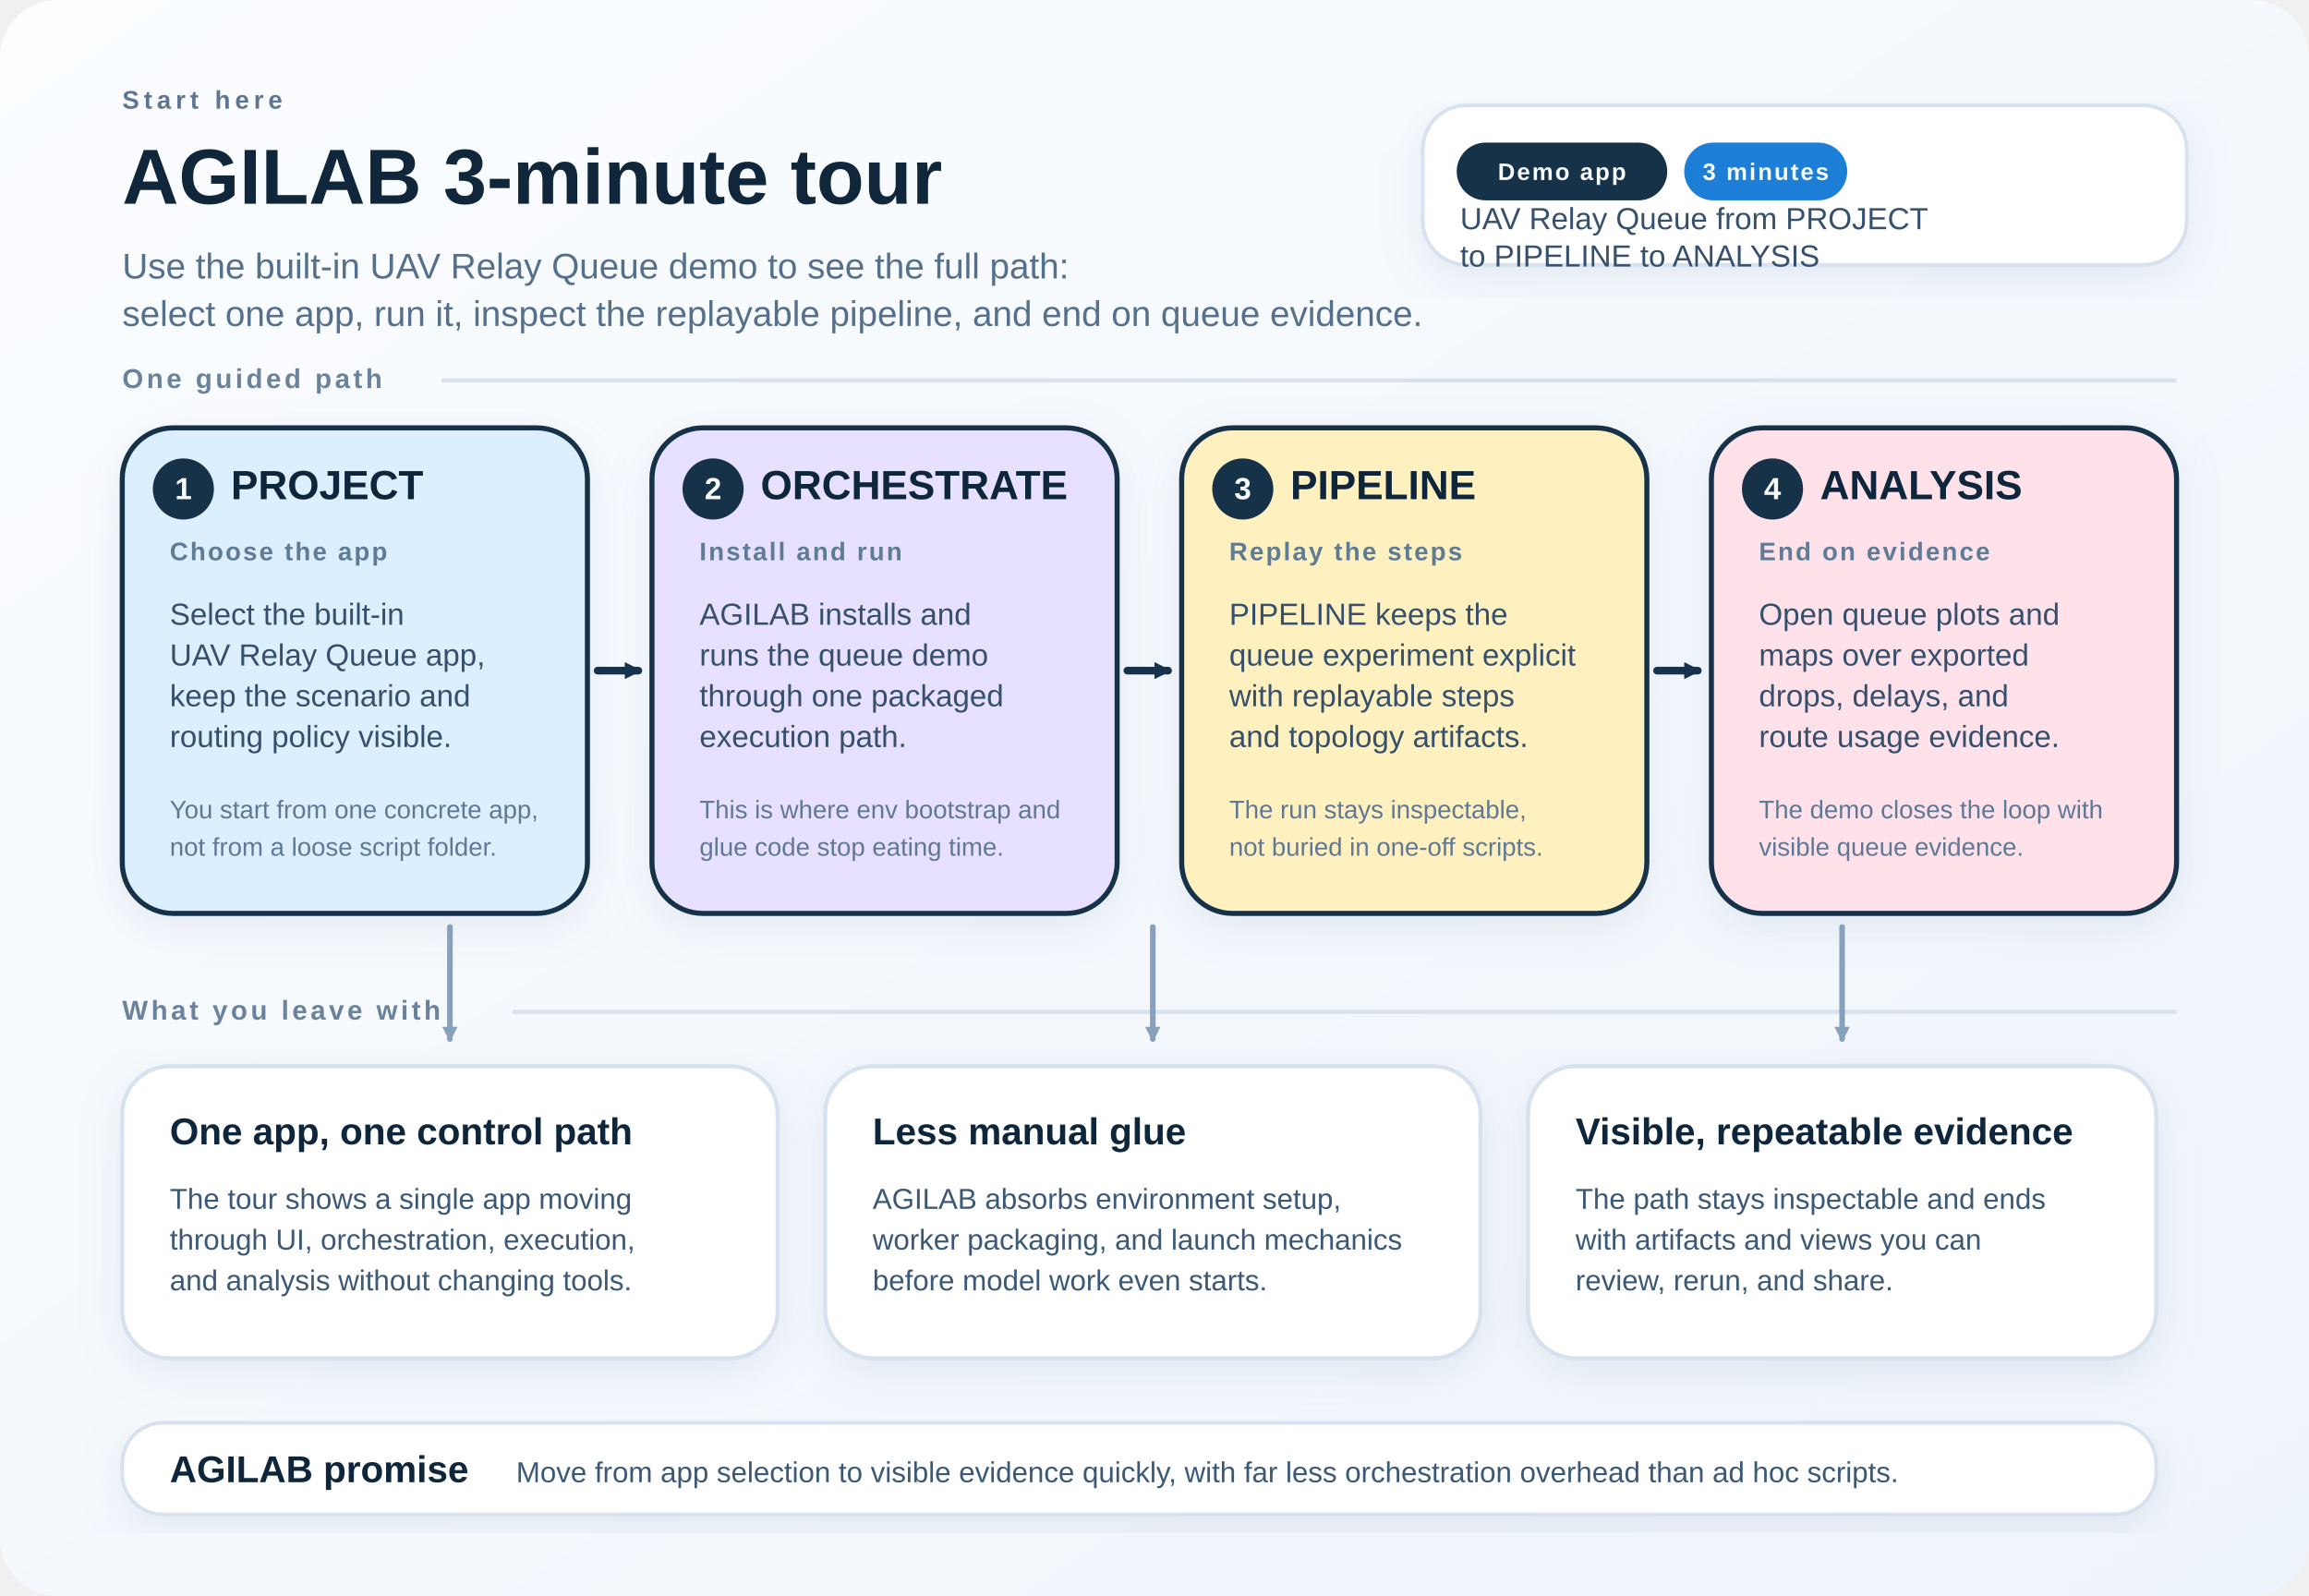
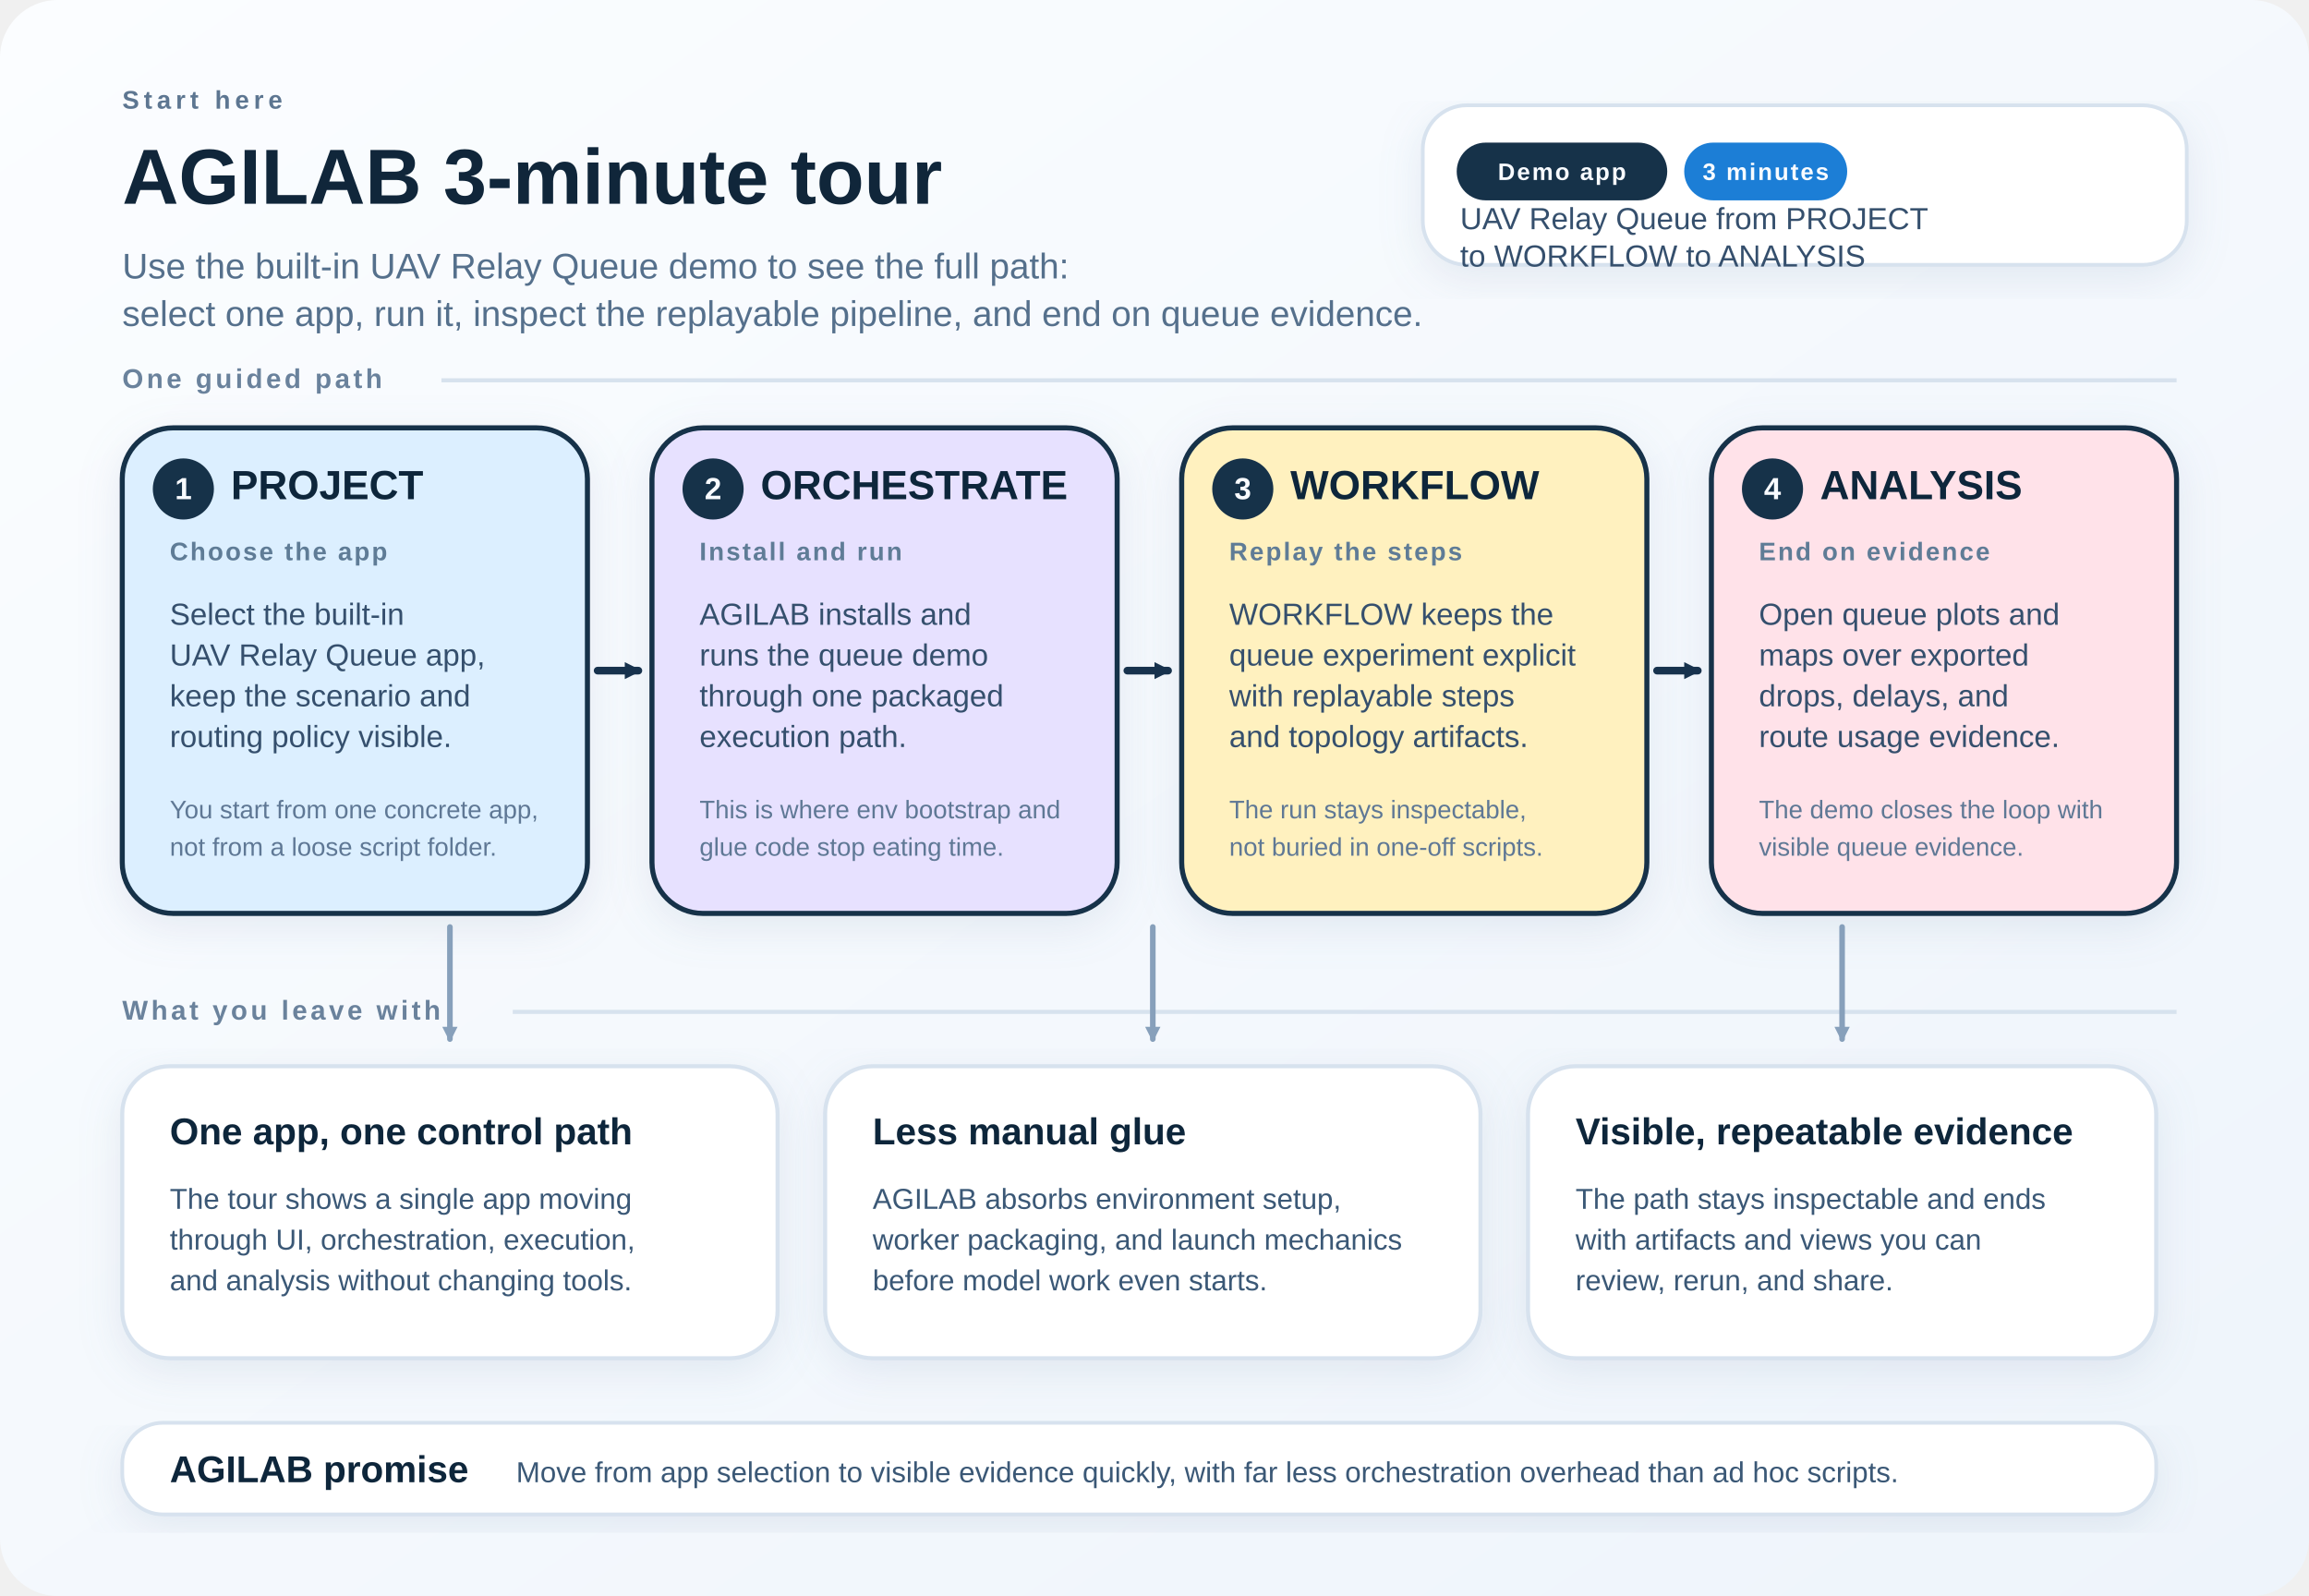
<svg xmlns="http://www.w3.org/2000/svg" width="1360" height="940" viewBox="0 0 1360 940" role="img" aria-labelledby="title desc">
  <defs>
    <style>
      text {
        font-family: Arial, Helvetica, sans-serif;
        fill: #10263a;
      }
      .title {
        font-size: 46px;
        font-weight: 700;
      }
      .subtitle {
        font-size: 21px;
        fill: #55708c;
      }
      .eyebrow {
        font-size: 15px;
        font-weight: 700;
        letter-spacing: 0.18em;
        text-transform: uppercase;
        fill: #5d7691;
      }
      .chip-text {
        font-size: 14px;
        font-weight: 700;
        letter-spacing: 0.08em;
        text-transform: uppercase;
        fill: #f8fbff;
      }
      .section-label {
        font-size: 16px;
        font-weight: 700;
        letter-spacing: 0.12em;
        text-transform: uppercase;
        fill: #6a829c;
      }
      .card-title {
        font-size: 24px;
        font-weight: 700;
      }
      .card-kicker {
        font-size: 15px;
        font-weight: 700;
        fill: #5f7b96;
        letter-spacing: 0.08em;
        text-transform: uppercase;
      }
      .body {
        font-size: 18px;
        fill: #35506d;
      }
      .mini {
        font-size: 15px;
        fill: #5f7895;
      }
      .benefit-title {
        font-size: 22px;
        font-weight: 700;
      }
      .benefit-body {
        font-size: 17px;
        fill: #3a5876;
      }
      .step {
        fill: #18324a;
      }
      .step-text {
        font-size: 18px;
        font-weight: 700;
        fill: #f8fbff;
      }
      .pill-dark {
        fill: #18324a;
      }
      .pill-accent {
        fill: #1c7ed6;
      }
      .line {
        stroke: #d7e2ee;
        stroke-width: 2.4;
      }
      .arrow {
        stroke: #17324d;
        stroke-width: 4.5;
        stroke-linecap: round;
        marker-end: url(#arrowHead);
      }
      .soft-arrow {
        stroke: #87a0bb;
        stroke-width: 3.3;
        stroke-linecap: round;
        marker-end: url(#softArrowHead);
      }
      .card-stroke {
        stroke: #16314a;
        stroke-width: 3;
      }
    </style>
    <linearGradient id="bg" x1="0%" y1="0%" x2="100%" y2="100%">
      <stop offset="0%" stop-color="#fbfdff" />
      <stop offset="100%" stop-color="#eef4fb" />
    </linearGradient>
    <filter id="shadow" x="-10%" y="-10%" width="130%" height="130%">
      <feDropShadow dx="0" dy="7" stdDeviation="12" flood-color="#8da4be" flood-opacity="0.18" />
    </filter>
    <marker id="arrowHead" markerWidth="10" markerHeight="10" refX="8" refY="5" orient="auto" markerUnits="userSpaceOnUse">
      <path d="M 0 0 L 10 5 L 0 10 z" fill="#17324d" />
    </marker>
    <marker id="softArrowHead" markerWidth="9" markerHeight="9" refX="7.2" refY="4.5" orient="auto" markerUnits="userSpaceOnUse">
      <path d="M 0 0 L 9 4.5 L 0 9 z" fill="#87a0bb" />
    </marker>
  </defs>
  <rect x="0" y="0" width="1360" height="940" rx="34" ry="34" fill="url(#bg)" />
  <g transform="translate(72,64)">
    <text class="eyebrow" x="0" y="0">Start here</text>
    <text class="title" x="0" y="56">AGILAB 3-minute tour</text>
    <text class="subtitle" x="0" y="100">
      <tspan x="0" dy="0">Use the built-in UAV Relay Queue demo to see the full path:</tspan>
      <tspan x="0" dy="28">select one app, run it, inspect the replayable pipeline, and end on queue evidence.</tspan>
    </text>
  </g>
  <g transform="translate(838,62)" filter="url(#shadow)">
    <rect x="0" y="0" width="450" height="94" rx="26" ry="26" fill="#ffffff" stroke="#d7e2ee" stroke-width="2.2" />
    <rect x="20" y="22" width="124" height="34" rx="17" ry="17" class="pill-dark" />
    <text class="chip-text" x="82" y="44" text-anchor="middle">Demo app</text>
    <rect x="154" y="22" width="96" height="34" rx="17" ry="17" class="pill-accent" />
    <text class="chip-text" x="202" y="44" text-anchor="middle">3 minutes</text>
    <text class="body" x="22" y="73">
      <tspan x="22" dy="0">UAV Relay Queue from PROJECT</tspan>
-       <tspan x="22" dy="22">to PIPELINE to ANALYSIS</tspan>
+       <tspan x="22" dy="22">to WORKFLOW to ANALYSIS</tspan>
    </text>
  </g>
  <g transform="translate(72,224)">
    <text class="section-label" x="0" y="0" dominant-baseline="middle">One guided path</text>
    <line class="line" x1="188" y1="0" x2="1210" y2="0" />
  </g>
  <g transform="translate(72,252)" filter="url(#shadow)">
    <rect x="0" y="0" width="274" height="286" rx="30" ry="30" fill="#dcefff" class="card-stroke" />
    <circle class="step" cx="36" cy="36" r="18" />
    <text class="step-text" x="36" y="42" text-anchor="middle">1</text>
    <text class="card-title" x="64" y="42">PROJECT</text>
    <text class="card-kicker" x="28" y="78">Choose the app</text>
    <text class="body" x="28" y="116">
      <tspan x="28" dy="0">Select the built-in</tspan>
      <tspan x="28" dy="24">UAV Relay Queue app,</tspan>
      <tspan x="28" dy="24">keep the scenario and</tspan>
      <tspan x="28" dy="24">routing policy visible.</tspan>
    </text>
    <text class="mini" x="28" y="230">
      <tspan x="28" dy="0">You start from one concrete app,</tspan>
      <tspan x="28" dy="22">not from a loose script folder.</tspan>
    </text>
  </g>
  <g transform="translate(384,252)" filter="url(#shadow)">
    <rect x="0" y="0" width="274" height="286" rx="30" ry="30" fill="#e7e1ff" class="card-stroke" />
    <circle class="step" cx="36" cy="36" r="18" />
    <text class="step-text" x="36" y="42" text-anchor="middle">2</text>
    <text class="card-title" x="64" y="42">ORCHESTRATE</text>
    <text class="card-kicker" x="28" y="78">Install and run</text>
    <text class="body" x="28" y="116">
      <tspan x="28" dy="0">AGILAB installs and</tspan>
      <tspan x="28" dy="24">runs the queue demo</tspan>
      <tspan x="28" dy="24">through one packaged</tspan>
      <tspan x="28" dy="24">execution path.</tspan>
    </text>
    <text class="mini" x="28" y="230">
      <tspan x="28" dy="0">This is where env bootstrap and</tspan>
      <tspan x="28" dy="22">glue code stop eating time.</tspan>
    </text>
  </g>
  <g transform="translate(696,252)" filter="url(#shadow)">
    <rect x="0" y="0" width="274" height="286" rx="30" ry="30" fill="#fff1bf" class="card-stroke" />
    <circle class="step" cx="36" cy="36" r="18" />
    <text class="step-text" x="36" y="42" text-anchor="middle">3</text>
-     <text class="card-title" x="64" y="42">PIPELINE</text>
+     <text class="card-title" x="64" y="42">WORKFLOW</text>
    <text class="card-kicker" x="28" y="78">Replay the steps</text>
    <text class="body" x="28" y="116">
-       <tspan x="28" dy="0">PIPELINE keeps the</tspan>
+       <tspan x="28" dy="0">WORKFLOW keeps the</tspan>
      <tspan x="28" dy="24">queue experiment explicit</tspan>
      <tspan x="28" dy="24">with replayable steps</tspan>
      <tspan x="28" dy="24">and topology artifacts.</tspan>
    </text>
    <text class="mini" x="28" y="230">
      <tspan x="28" dy="0">The run stays inspectable,</tspan>
      <tspan x="28" dy="22">not buried in one-off scripts.</tspan>
    </text>
  </g>
  <g transform="translate(1008,252)" filter="url(#shadow)">
    <rect x="0" y="0" width="274" height="286" rx="30" ry="30" fill="#ffe2e9" class="card-stroke" />
    <circle class="step" cx="36" cy="36" r="18" />
    <text class="step-text" x="36" y="42" text-anchor="middle">4</text>
    <text class="card-title" x="64" y="42">ANALYSIS</text>
    <text class="card-kicker" x="28" y="78">End on evidence</text>
    <text class="body" x="28" y="116">
      <tspan x="28" dy="0">Open queue plots and</tspan>
      <tspan x="28" dy="24">maps over exported</tspan>
      <tspan x="28" dy="24">drops, delays, and</tspan>
      <tspan x="28" dy="24">route usage evidence.</tspan>
    </text>
    <text class="mini" x="28" y="230">
      <tspan x="28" dy="0">The demo closes the loop with</tspan>
      <tspan x="28" dy="22">visible queue evidence.</tspan>
    </text>
  </g>
  <line class="arrow" x1="352" y1="395" x2="376" y2="395" />
  <line class="arrow" x1="664" y1="395" x2="688" y2="395" />
  <line class="arrow" x1="976" y1="395" x2="1000" y2="395" />
  <g transform="translate(72,596)">
    <text class="section-label" x="0" y="0" dominant-baseline="middle">What you leave with</text>
    <line class="line" x1="230" y1="0" x2="1210" y2="0" />
  </g>
  <g transform="translate(72,628)" filter="url(#shadow)">
    <rect x="0" y="0" width="386" height="172" rx="28" ry="28" fill="#ffffff" stroke="#d7e2ee" stroke-width="2.4" />
    <text class="benefit-title" x="28" y="46">One app, one control path</text>
    <text class="benefit-body" x="28" y="84">
      <tspan x="28" dy="0">The tour shows a single app moving</tspan>
      <tspan x="28" dy="24">through UI, orchestration, execution,</tspan>
      <tspan x="28" dy="24">and analysis without changing tools.</tspan>
    </text>
  </g>
  <g transform="translate(486,628)" filter="url(#shadow)">
    <rect x="0" y="0" width="386" height="172" rx="28" ry="28" fill="#ffffff" stroke="#d7e2ee" stroke-width="2.4" />
    <text class="benefit-title" x="28" y="46">Less manual glue</text>
    <text class="benefit-body" x="28" y="84">
      <tspan x="28" dy="0">AGILAB absorbs environment setup,</tspan>
      <tspan x="28" dy="24">worker packaging, and launch mechanics</tspan>
      <tspan x="28" dy="24">before model work even starts.</tspan>
    </text>
  </g>
  <g transform="translate(900,628)" filter="url(#shadow)">
    <rect x="0" y="0" width="370" height="172" rx="28" ry="28" fill="#ffffff" stroke="#d7e2ee" stroke-width="2.4" />
    <text class="benefit-title" x="28" y="46">Visible, repeatable evidence</text>
    <text class="benefit-body" x="28" y="84">
      <tspan x="28" dy="0">The path stays inspectable and ends</tspan>
      <tspan x="28" dy="24">with artifacts and views you can</tspan>
      <tspan x="28" dy="24">review, rerun, and share.</tspan>
    </text>
  </g>
  <line class="soft-arrow" x1="265" y1="546" x2="265" y2="612" />
  <line class="soft-arrow" x1="679" y1="546" x2="679" y2="612" />
  <line class="soft-arrow" x1="1085" y1="546" x2="1085" y2="612" />
  <g transform="translate(72,838)" filter="url(#shadow)">
    <rect x="0" y="0" width="1198" height="54" rx="24" ry="24" fill="#ffffff" stroke="#d7e2ee" stroke-width="2.2" />
    <text class="benefit-title" x="28" y="35">AGILAB promise</text>
    <text class="benefit-body" x="232" y="35">Move from app selection to visible evidence quickly, with far less orchestration overhead than ad hoc scripts.</text>
  </g>
</svg>
